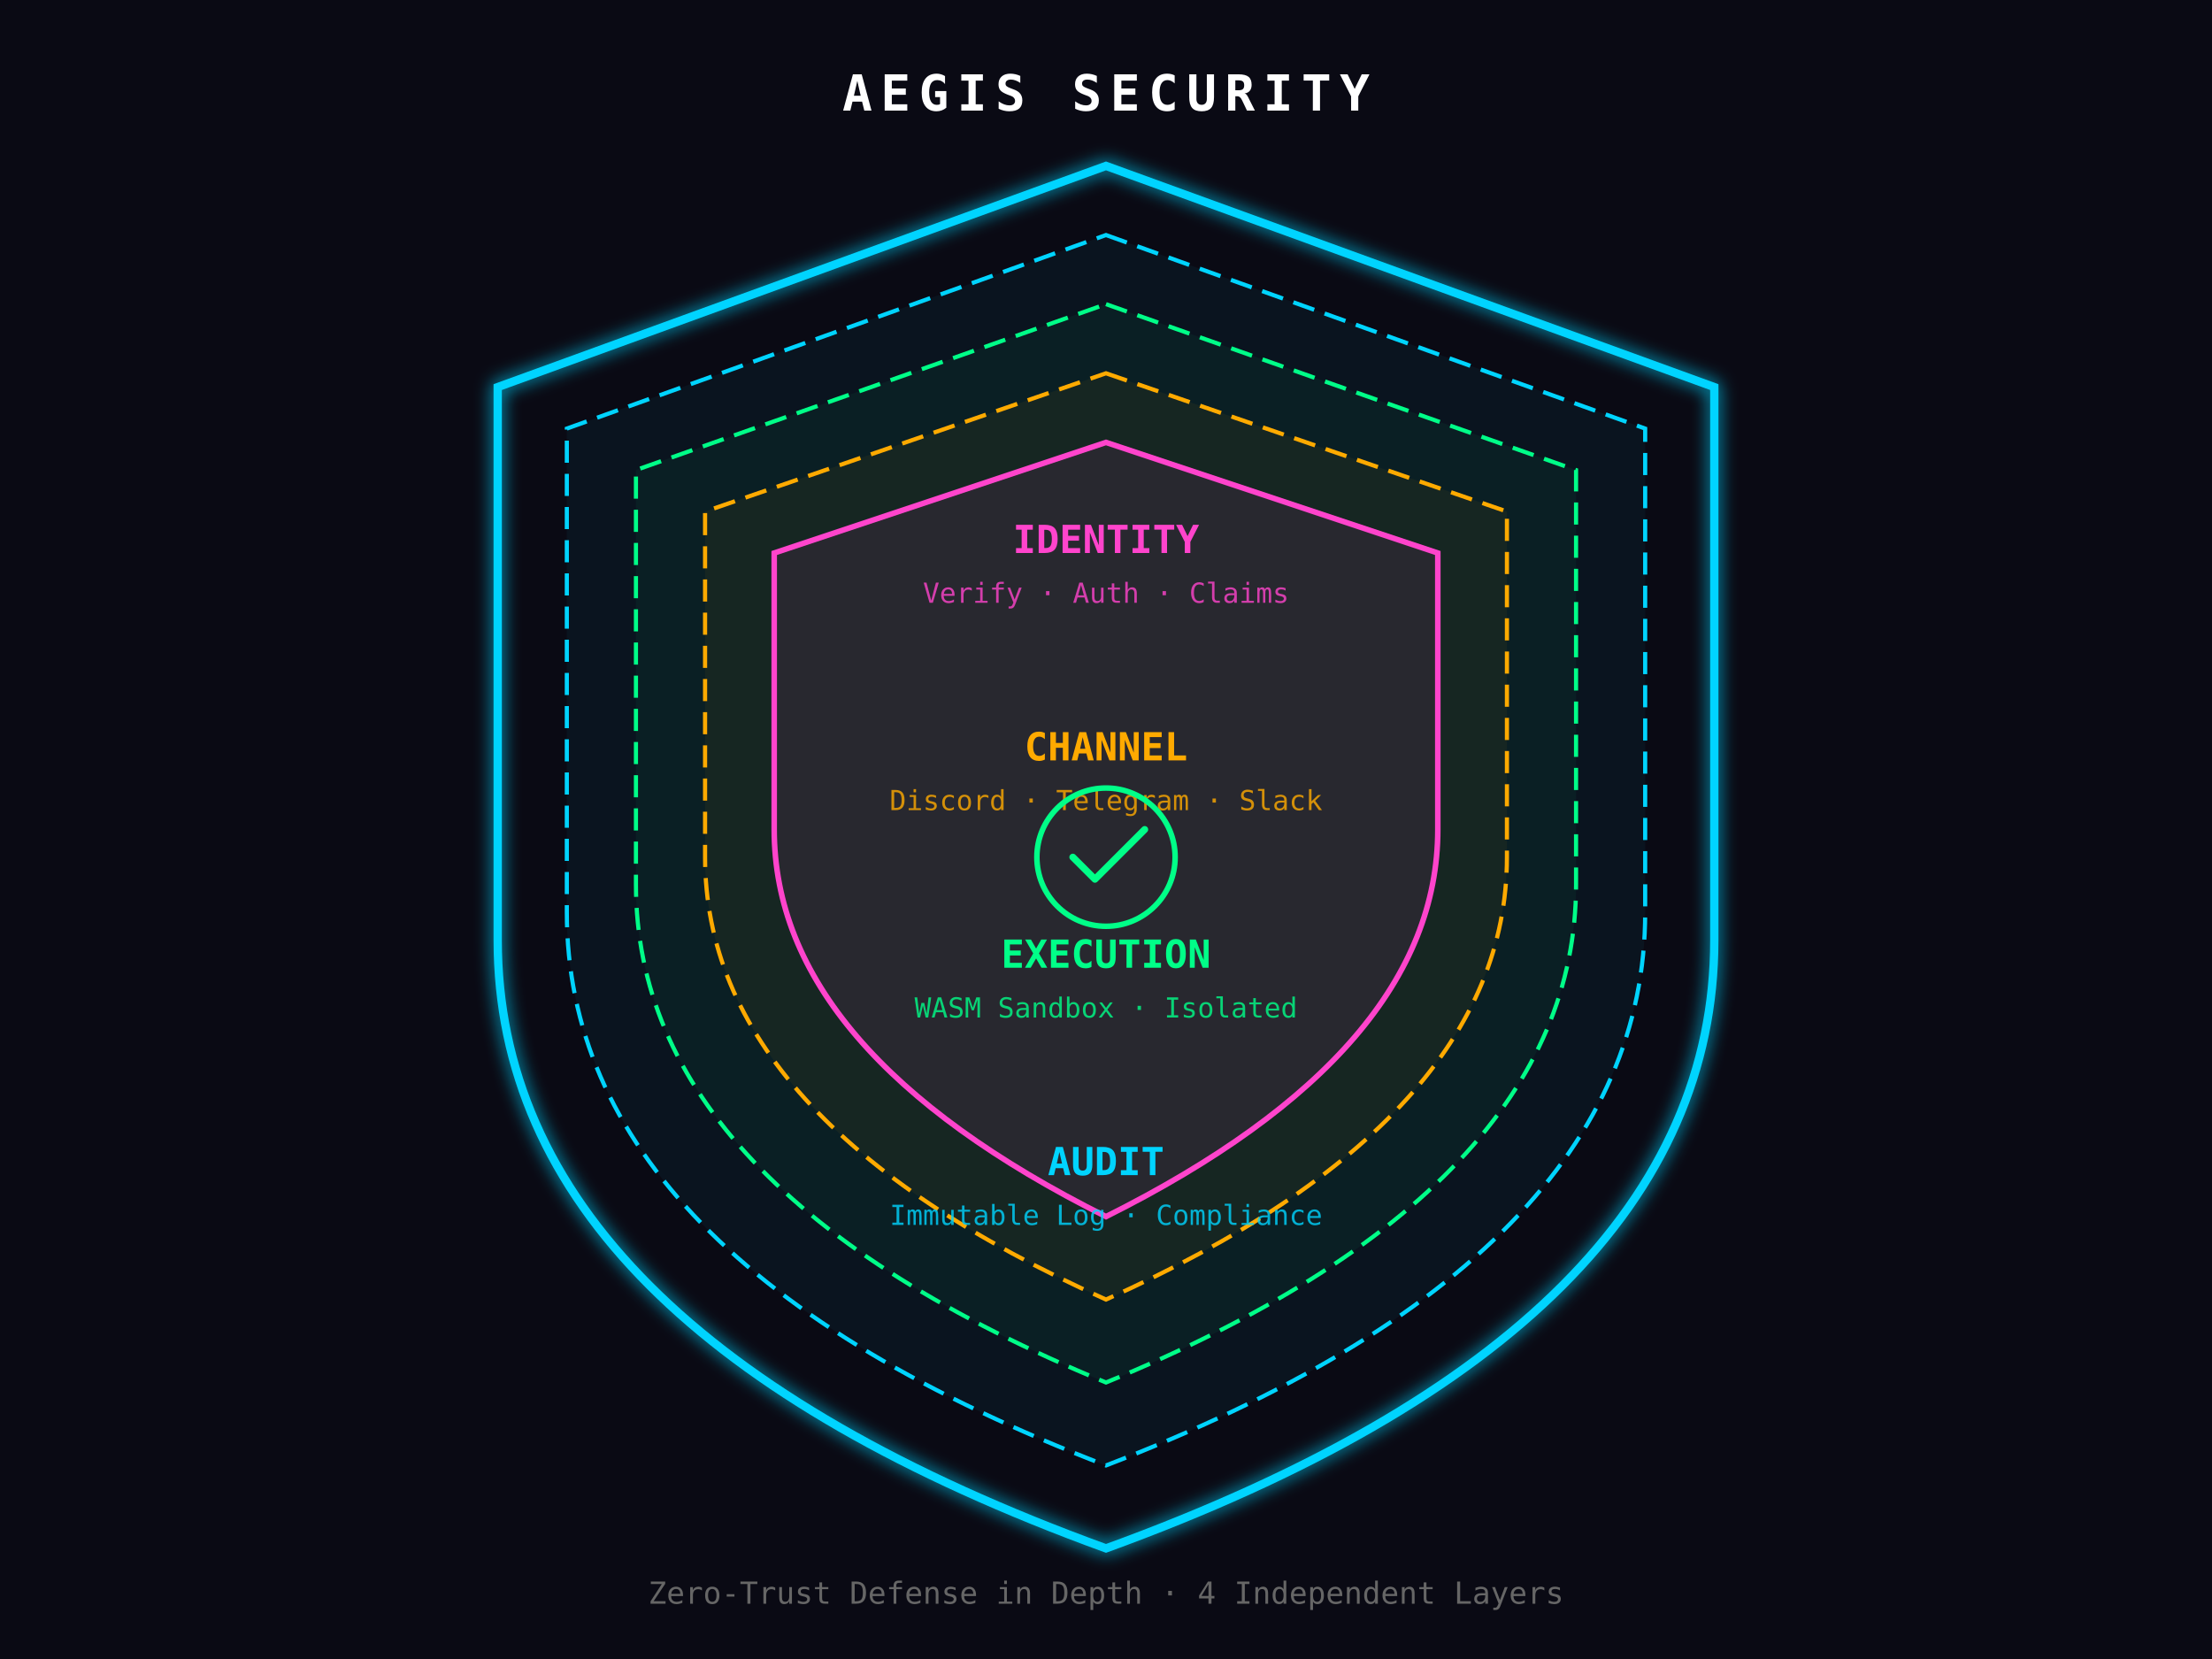
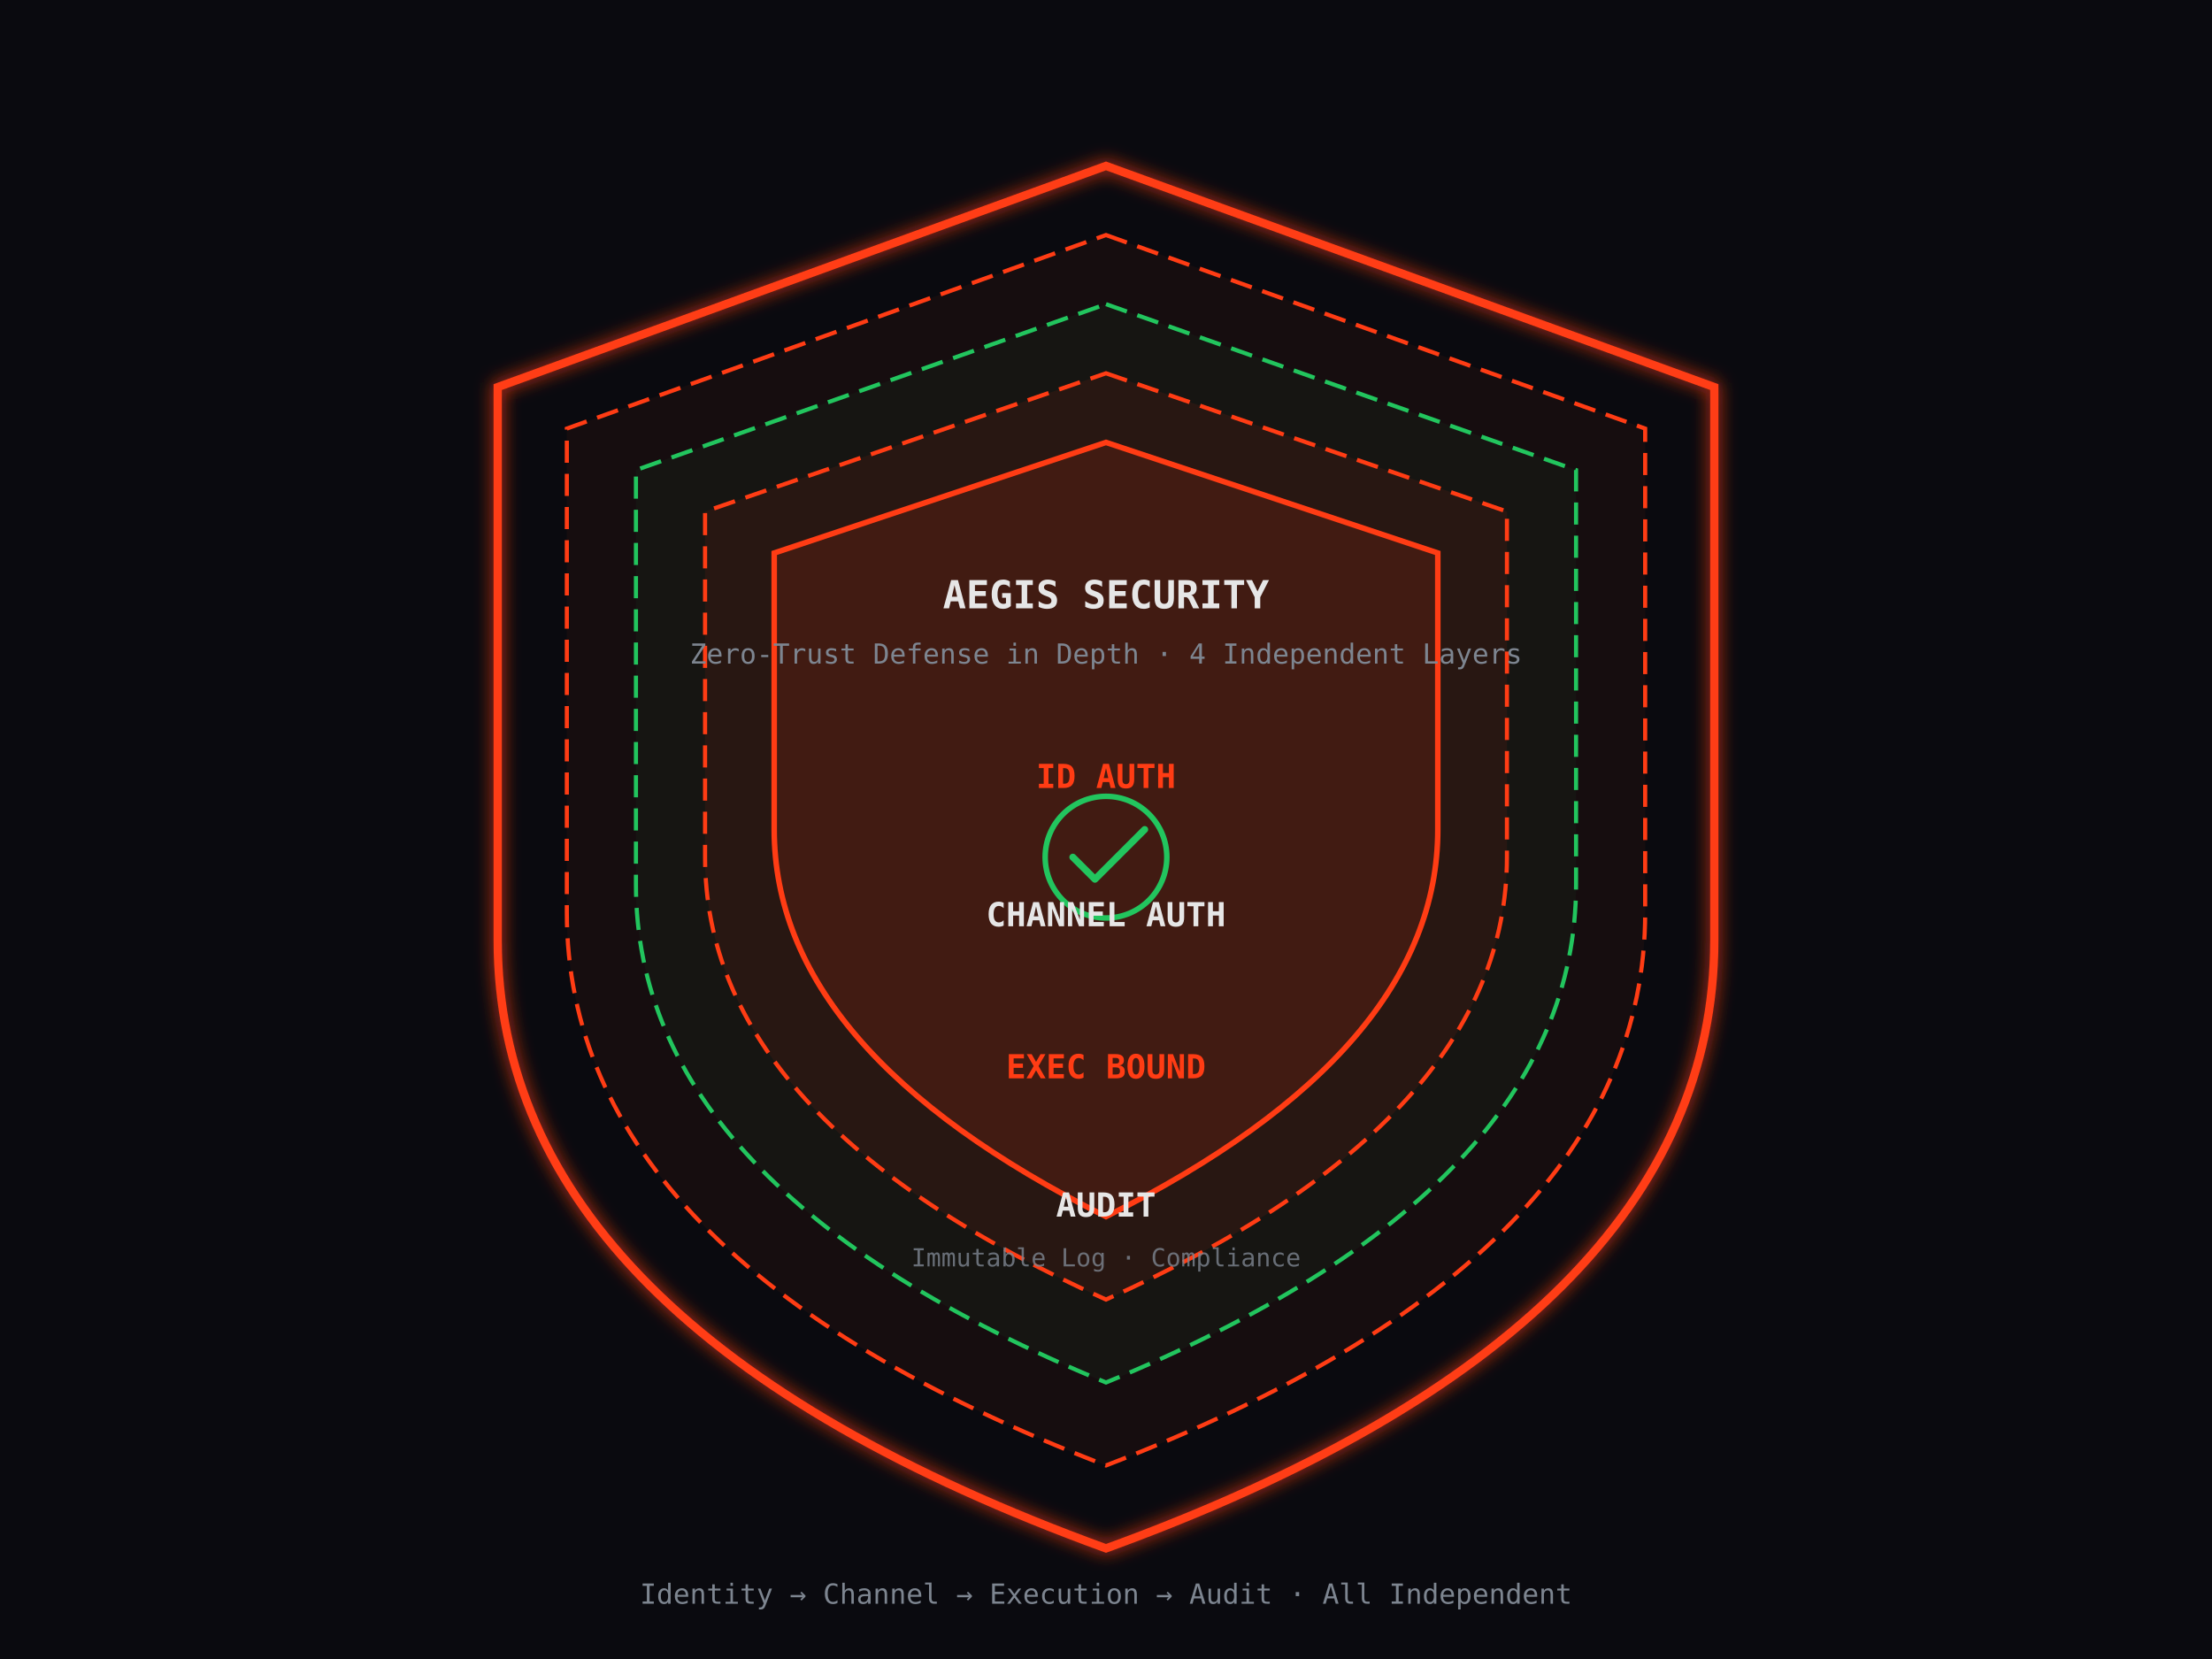
<svg xmlns="http://www.w3.org/2000/svg" viewBox="0 0 800 600">
  <defs>
    <linearGradient id="shieldGrad" x1="0%" y1="0%" x2="100%" y2="100%">
      <stop offset="0%" style="stop-color:#1a1a2e" />
      <stop offset="100%" style="stop-color:#16213e" />
    </linearGradient>
    <filter id="glow">
      <feGaussianBlur stdDeviation="3" result="coloredBlur" />
      <feMerge>
        <feMergeNode in="coloredBlur" />
        <feMergeNode in="SourceGraphic" />
      </feMerge>
    </filter>
  </defs>
-   <rect width="800" height="600" fill="#0a0a14" />
-   <path d="M400 60 L620 140 L620 340 Q620 480 400 560 Q180 480 180 340 L180 140 Z" fill="none" stroke="#00d4ff" stroke-width="3" filter="url(#glow)" />
-   <path d="M400 85 L595 155 L595 330 Q595 455 400 530 Q205 455 205 330 L205 155 Z" fill="rgba(0,212,255,0.05)" stroke="#00d4ff" stroke-width="1.5" stroke-dasharray="8,4" />
-   <path d="M400 110 L570 170 L570 320 Q570 430 400 500 Q230 430 230 320 L230 170 Z" fill="rgba(0,255,136,0.05)" stroke="#00ff88" stroke-width="1.5" stroke-dasharray="8,4" />
-   <path d="M400 135 L545 185 L545 310 Q545 405 400 470 Q255 405 255 310 L255 185 Z" fill="rgba(255,170,0,0.05)" stroke="#ffaa00" stroke-width="1.5" stroke-dasharray="8,4" />
-   <path d="M400 160 L520 200 L520 300 Q520 380 400 440 Q280 380 280 300 L280 200 Z" fill="rgba(255,68,204,0.08)" stroke="#ff44cc" stroke-width="2" />
-   <text x="400" y="200" text-anchor="middle" fill="#ff44cc" font-family="monospace" font-size="14" font-weight="bold">IDENTITY</text>
-   <text x="400" y="218" text-anchor="middle" fill="#ff44cc" font-family="monospace" font-size="10" opacity="0.8">Verify · Auth · Claims</text>
-   <text x="400" y="275" text-anchor="middle" fill="#ffaa00" font-family="monospace" font-size="14" font-weight="bold">CHANNEL</text>
-   <text x="400" y="293" text-anchor="middle" fill="#ffaa00" font-family="monospace" font-size="10" opacity="0.8">Discord · Telegram · Slack</text>
-   <text x="400" y="350" text-anchor="middle" fill="#00ff88" font-family="monospace" font-size="14" font-weight="bold">EXECUTION</text>
-   <text x="400" y="368" text-anchor="middle" fill="#00ff88" font-family="monospace" font-size="10" opacity="0.8">WASM Sandbox · Isolated</text>
-   <text x="400" y="425" text-anchor="middle" fill="#00d4ff" font-family="monospace" font-size="14" font-weight="bold">AUDIT</text>
-   <text x="400" y="443" text-anchor="middle" fill="#00d4ff" font-family="monospace" font-size="10" opacity="0.8">Immutable Log · Compliance</text>
-   <text x="400" y="40" text-anchor="middle" fill="#ffffff" font-family="monospace" font-size="18" font-weight="bold" letter-spacing="3">AEGIS SECURITY</text>
-   <text x="400" y="580" text-anchor="middle" fill="#666" font-family="monospace" font-size="11">Zero-Trust Defense in Depth · 4 Independent Layers</text>
-   <circle cx="400" cy="310" r="25" fill="none" stroke="#00ff88" stroke-width="2" />
-   <path d="M388 310 L396 318 L414 300" fill="none" stroke="#00ff88" stroke-width="2.5" stroke-linecap="round" stroke-linejoin="round" />
+   <rect width="800" height="600" fill="#0a0a0f" />
+   <path d="M400 60 L620 140 L620 340 Q620 480 400 560 Q180 480 180 340 L180 140 Z" fill="none" stroke="#ff3c14" stroke-width="3" filter="url(#glow)" />
+   <path d="M400 85 L595 155 L595 330 Q595 455 400 530 Q205 455 205 330 L205 155 Z" fill="rgba(255,60,20,0.05)" stroke="#ff3c14" stroke-width="1.5" stroke-dasharray="8,4" />
+   <path d="M400 110 L570 170 L570 320 Q570 430 400 500 Q230 430 230 320 L230 170 Z" fill="rgba(34,197,94,0.05)" stroke="#22c55e" stroke-width="1.5" stroke-dasharray="8,4" />
+   <path d="M400 135 L545 185 L545 310 Q545 405 400 470 Q255 405 255 310 L255 185 Z" fill="rgba(255,60,20,0.08)" stroke="#ff3c14" stroke-width="1.5" stroke-dasharray="8,4" />
+   <path d="M400 160 L520 200 L520 300 Q520 380 400 440 Q280 380 280 300 L280 200 Z" fill="rgba(255,60,20,0.12)" stroke="#ff3c14" stroke-width="2" />
+   <circle cx="400" cy="310" r="22" fill="none" stroke="#22c55e" stroke-width="2" />
+   <path d="M388 310 L396 318 L414 300" fill="none" stroke="#22c55e" stroke-width="2.5" stroke-linecap="round" stroke-linejoin="round" />
+   <text x="400" y="220" text-anchor="middle" fill="#e6e6e6" font-family="monospace" font-size="14" font-weight="bold">AEGIS SECURITY</text>
+   <text x="400" y="240" text-anchor="middle" fill="#7d8590" font-family="monospace" font-size="10">Zero-Trust Defense in Depth · 4 Independent Layers</text>
+   <text x="400" y="285" text-anchor="middle" fill="#ff3c14" font-family="monospace" font-size="12" font-weight="bold">ID AUTH</text>
+   <text x="400" y="335" text-anchor="middle" fill="#e6e6e6" font-family="monospace" font-size="12" font-weight="bold">CHANNEL AUTH</text>
+   <text x="400" y="390" text-anchor="middle" fill="#ff3c14" font-family="monospace" font-size="12" font-weight="bold">EXEC BOUND</text>
+   <text x="400" y="440" text-anchor="middle" fill="#e6e6e6" font-family="monospace" font-size="12" font-weight="bold">AUDIT</text>
+   <text x="400" y="458" text-anchor="middle" fill="#7d8590" font-family="monospace" font-size="9" opacity="0.8">Immutable Log · Compliance</text>
+   <text x="400" y="580" text-anchor="middle" fill="#7d8590" font-family="monospace" font-size="10">Identity → Channel → Execution → Audit · All Independent</text>
</svg>
